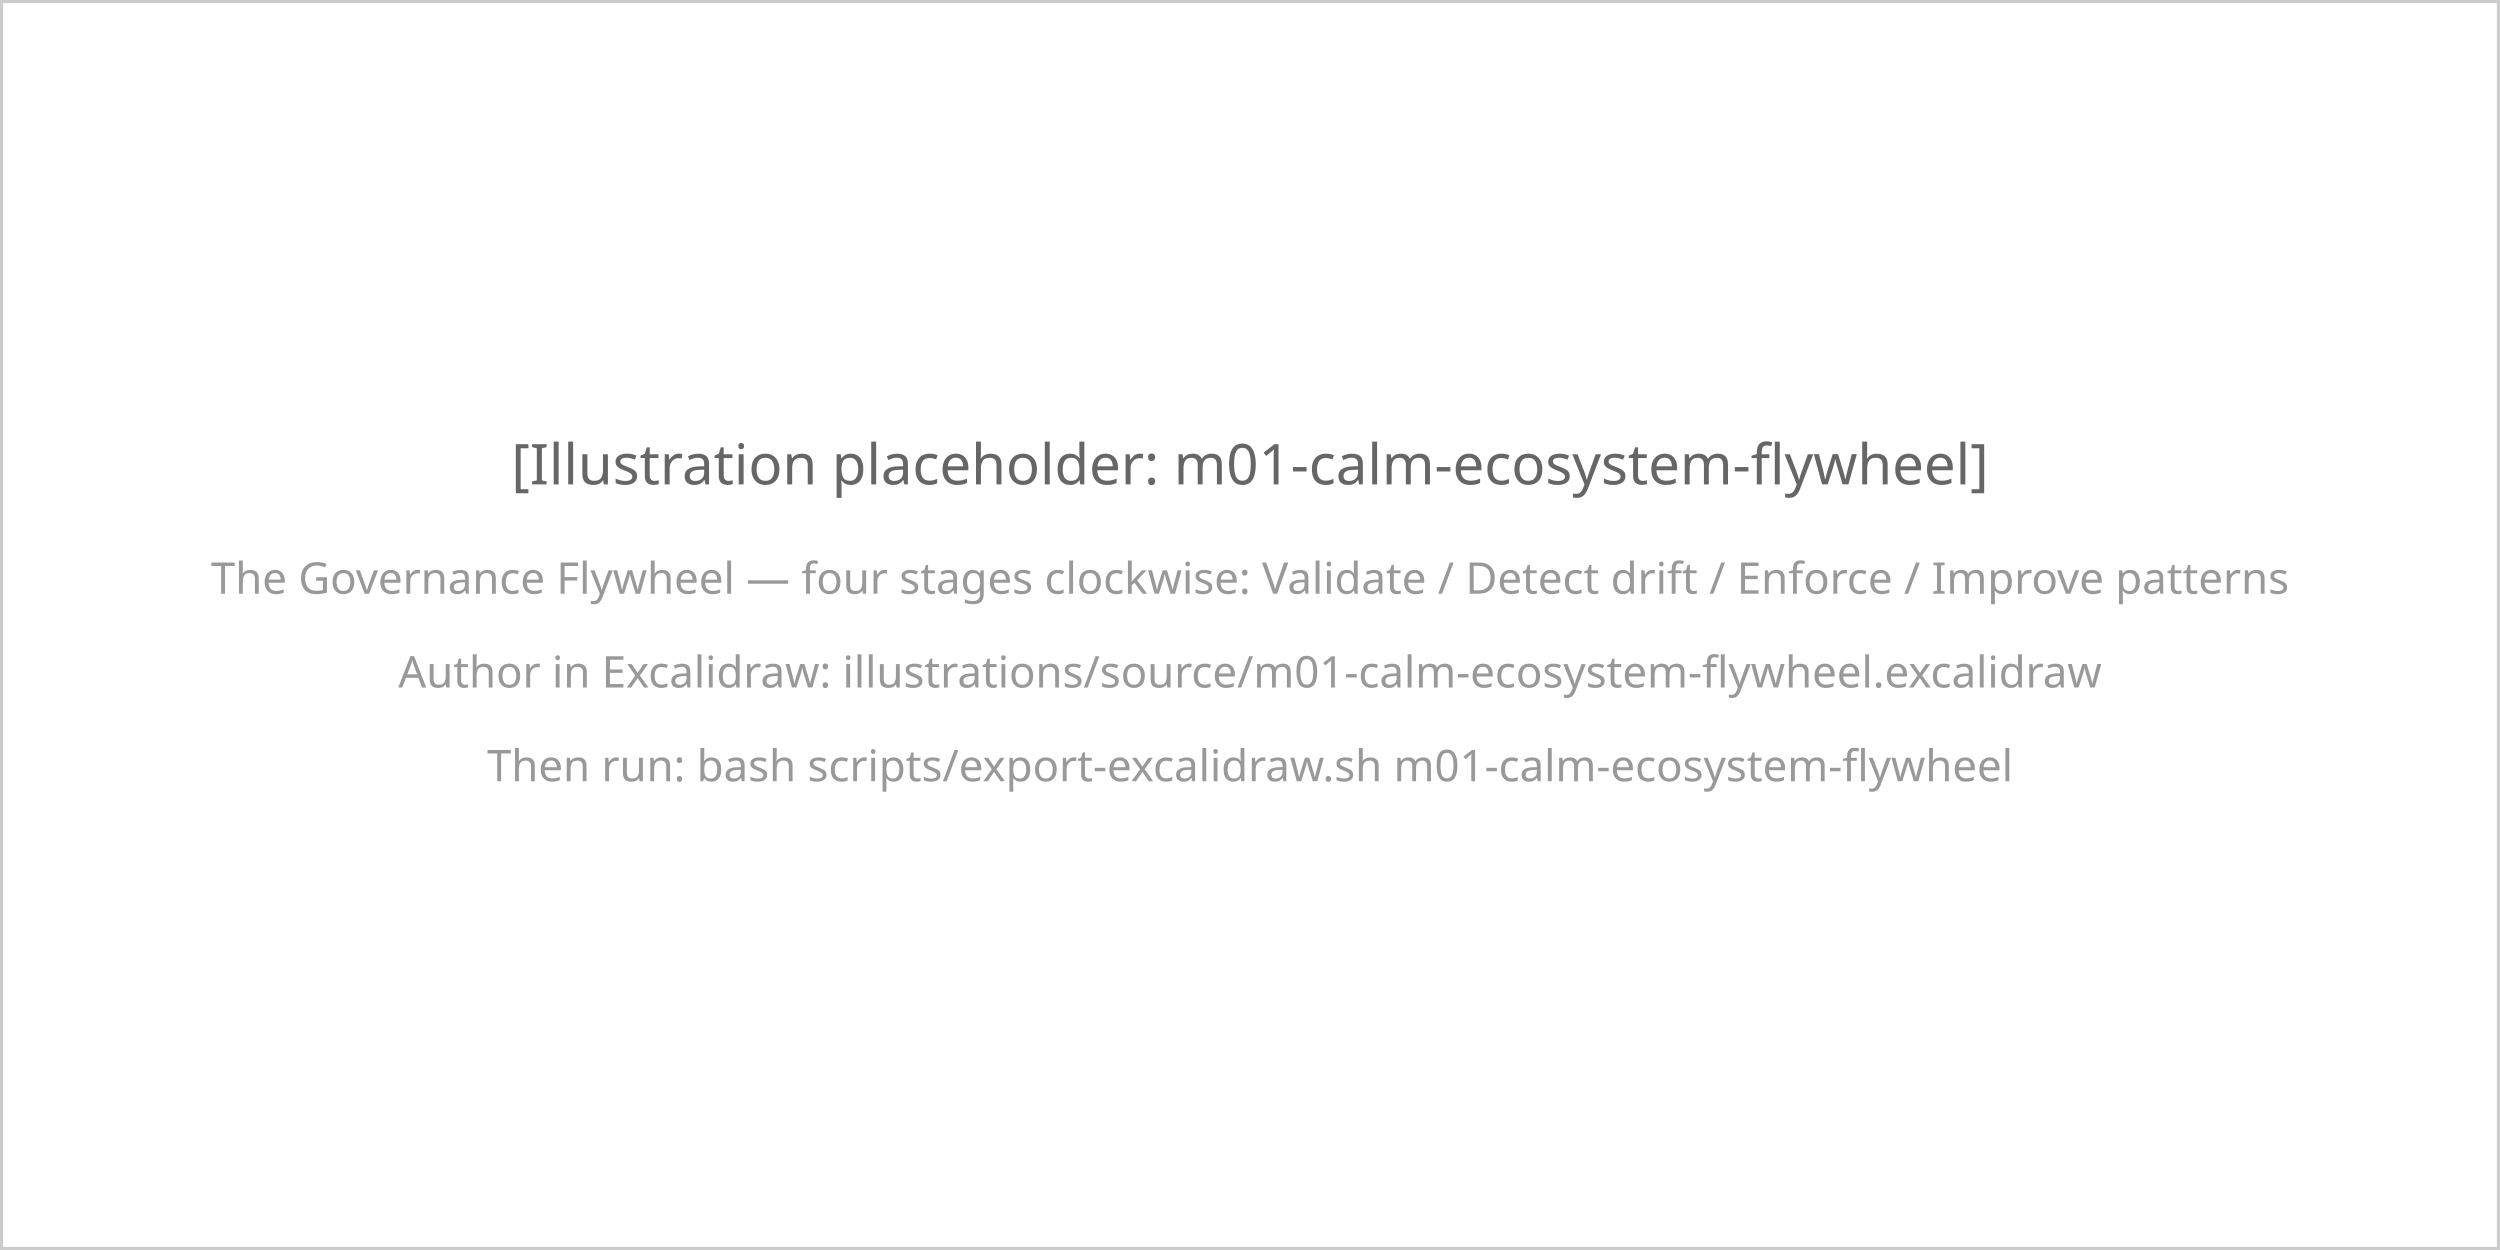
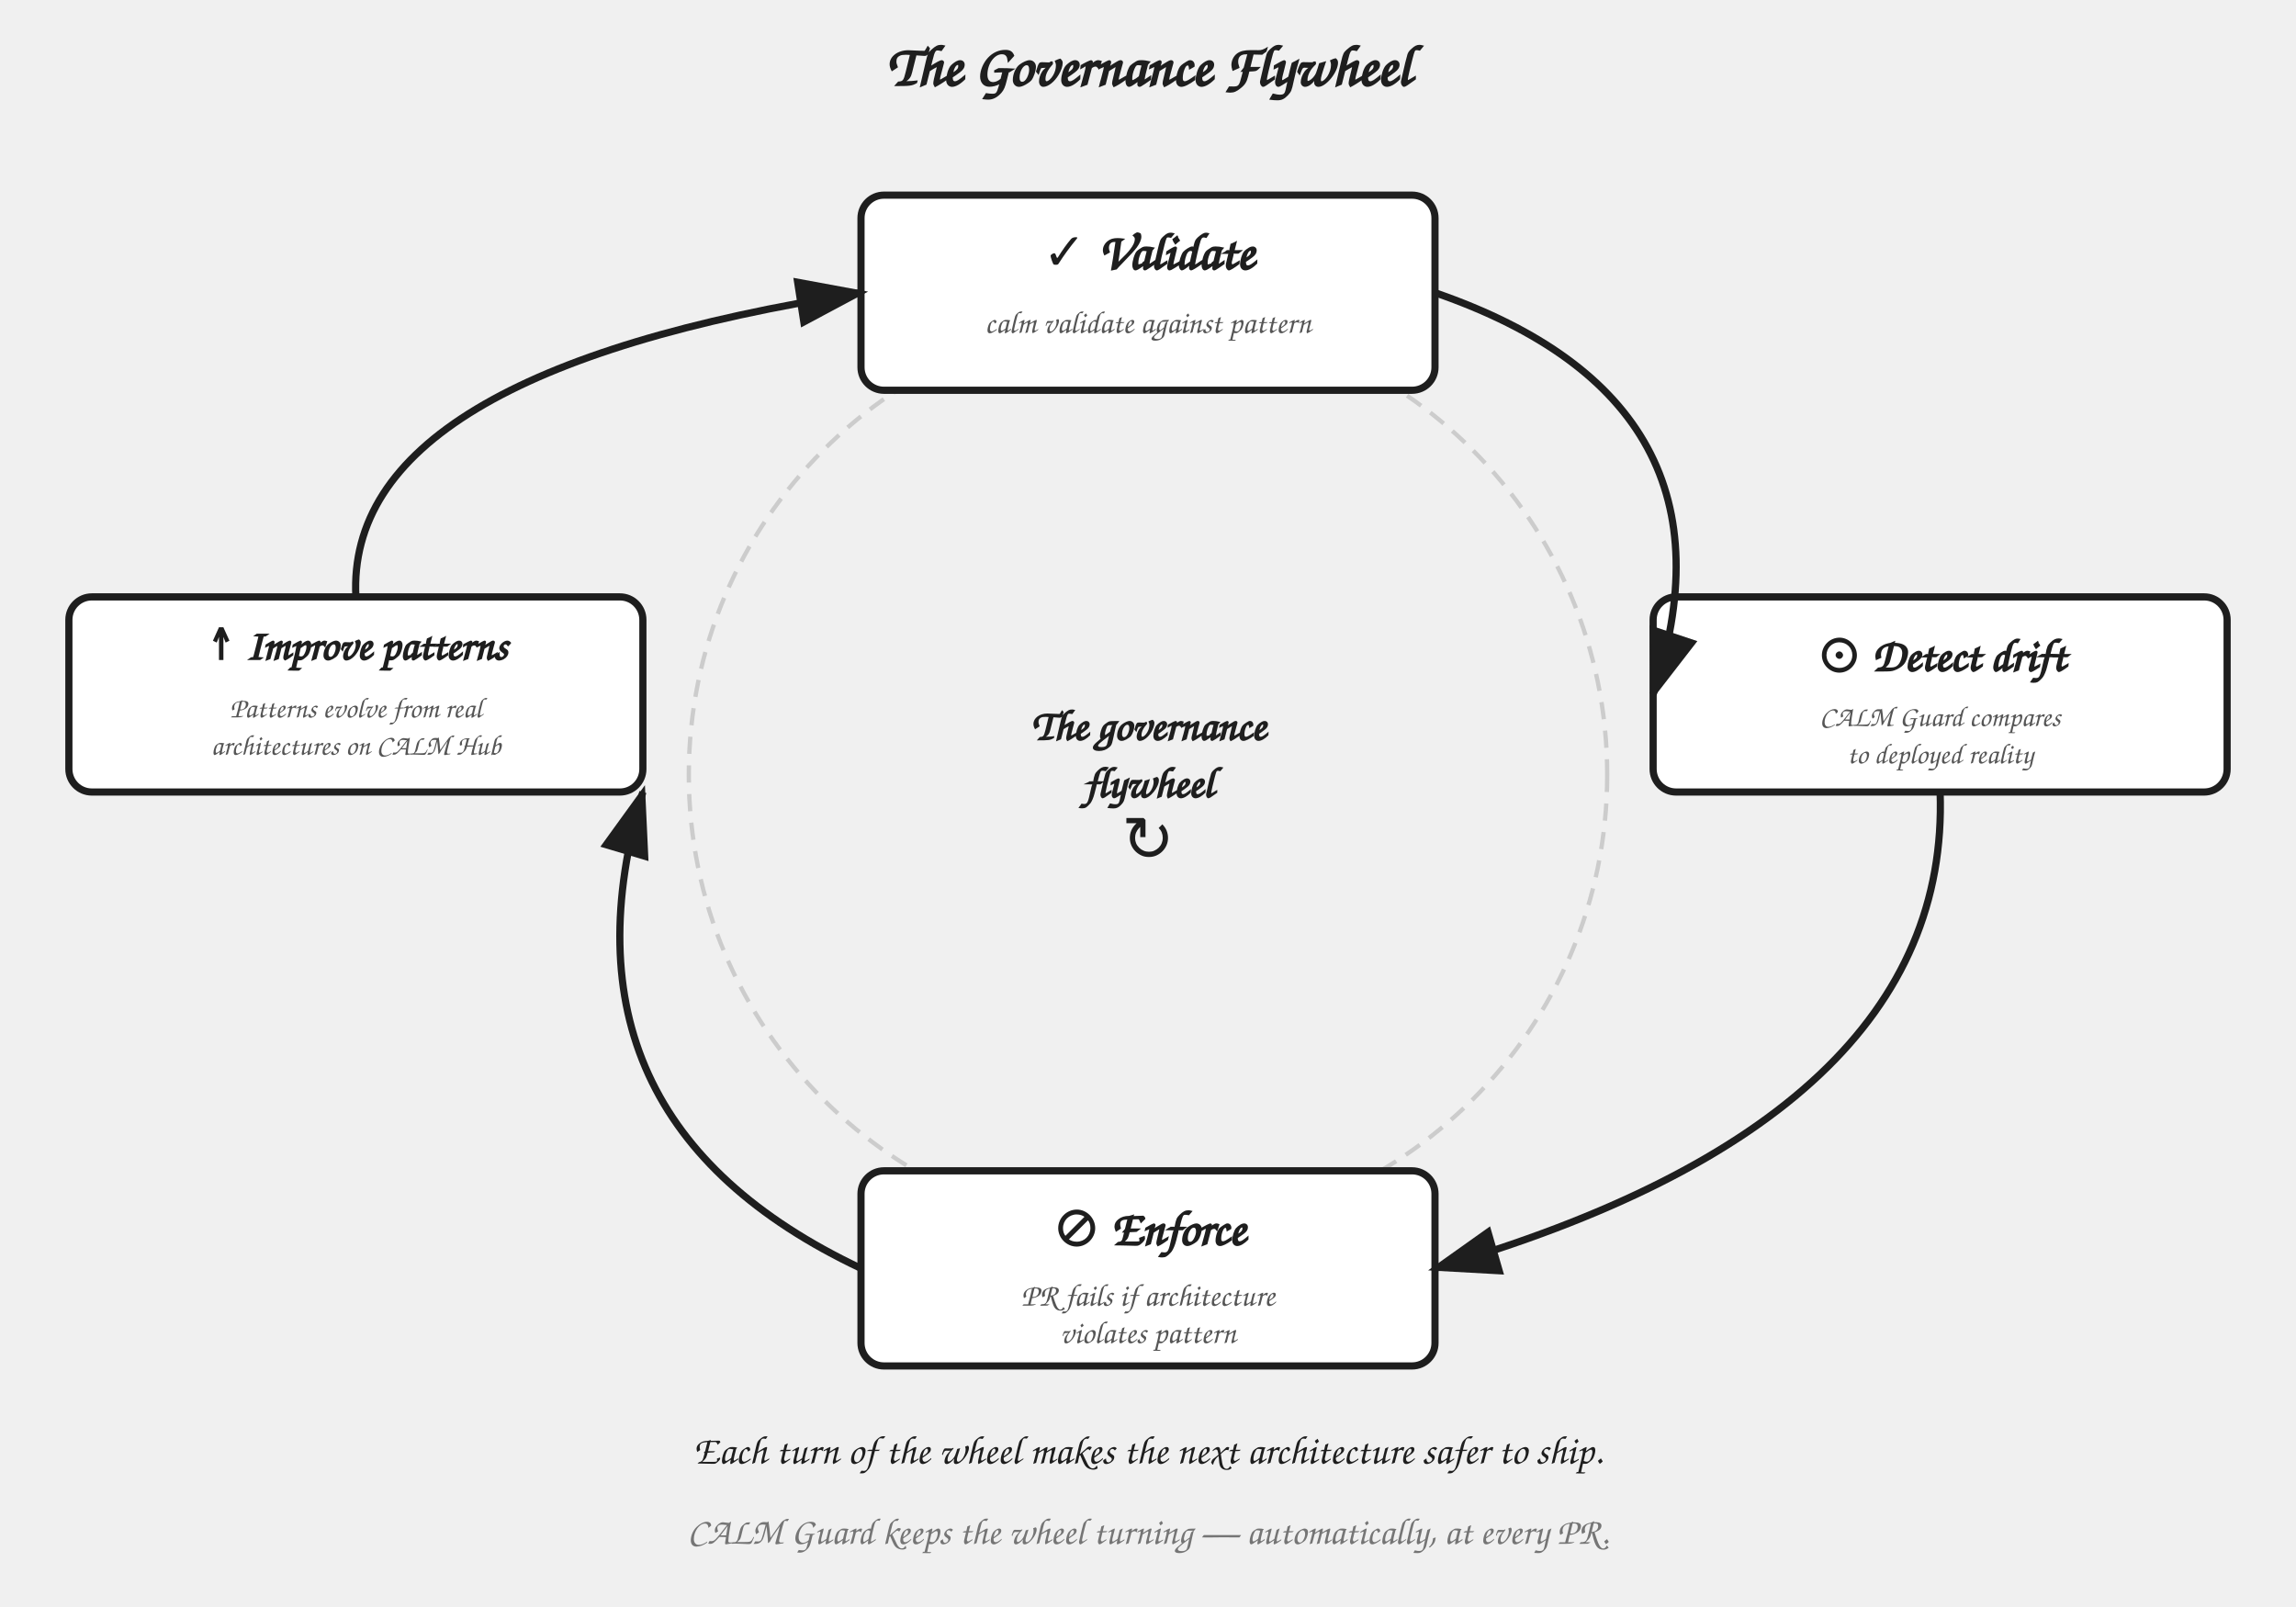
- <svg xmlns="http://www.w3.org/2000/svg" width="800" height="400" viewBox="0 0 800 400">
-   <rect width="800" height="400" fill="white" stroke="#cccccc" stroke-width="2" />
-   <text x="400" y="155" text-anchor="middle" font-family="sans-serif" font-size="18" fill="#666666">
-     [Illustration placeholder: m01-calm-ecosystem-flywheel]
-   </text>
-   <text x="400" y="190" text-anchor="middle" font-family="sans-serif" font-size="14" fill="#999999">
-     The Governance Flywheel — four stages clockwise: Validate / Detect drift / Enforce / Improve patterns
-   </text>
-   <text x="400" y="220" text-anchor="middle" font-family="sans-serif" font-size="14" fill="#999999">
-     Author in Excalidraw: illustrations/source/m01-calm-ecosystem-flywheel.excalidraw
-   </text>
-   <text x="400" y="250" text-anchor="middle" font-family="sans-serif" font-size="14" fill="#999999">
-     Then run: bash scripts/export-excalidraw.sh m01-calm-ecosystem-flywheel
-   </text>
+ <svg xmlns="http://www.w3.org/2000/svg" viewBox="0 0 800 560" width="800" height="560" style="background:#ffffff">
+   <defs>
+     <marker id="arr" markerWidth="10" markerHeight="7" refX="9" refY="3.5" orient="auto">
+       <polygon points="0 0, 10 3.5, 0 7" fill="#1e1e1e" />
+     </marker>
+   </defs>
+   <text x="400" y="30" font-family="Virgil, 'Segoe UI Emoji', cursive" font-size="20" font-weight="bold" text-anchor="middle" fill="#1e1e1e">The Governance Flywheel</text>
+   <circle cx="400" cy="270" r="160" fill="none" stroke="#cccccc" stroke-width="1.5" stroke-dasharray="6,4" />
+   <rect x="300" y="68" width="200" height="68" rx="8" fill="#ffffff" stroke="#1e1e1e" stroke-width="2.5" />
+   <text x="400" y="94" font-family="Virgil, 'Segoe UI Emoji', cursive" font-size="18" font-weight="bold" text-anchor="middle" fill="#1e1e1e">✓ Validate</text>
+   <text x="400" y="116" font-family="Virgil, 'Segoe UI Emoji', cursive" font-size="11" text-anchor="middle" fill="#555555">calm validate against pattern</text>
+   <rect x="576" y="208" width="200" height="68" rx="8" fill="#ffffff" stroke="#1e1e1e" stroke-width="2.5" />
+   <text x="676" y="234" font-family="Virgil, 'Segoe UI Emoji', cursive" font-size="16" font-weight="bold" text-anchor="middle" fill="#1e1e1e">⊙ Detect drift</text>
+   <text x="676" y="253" font-family="Virgil, 'Segoe UI Emoji', cursive" font-size="10" text-anchor="middle" fill="#555555">CALM Guard compares</text>
+   <text x="676" y="266" font-family="Virgil, 'Segoe UI Emoji', cursive" font-size="10" text-anchor="middle" fill="#555555">to deployed reality</text>
+   <rect x="300" y="408" width="200" height="68" rx="8" fill="#ffffff" stroke="#1e1e1e" stroke-width="2.5" />
+   <text x="400" y="434" font-family="Virgil, 'Segoe UI Emoji', cursive" font-size="17" font-weight="bold" text-anchor="middle" fill="#1e1e1e">⊘ Enforce</text>
+   <text x="400" y="455" font-family="Virgil, 'Segoe UI Emoji', cursive" font-size="11" text-anchor="middle" fill="#555555">PR fails if architecture</text>
+   <text x="400" y="468" font-family="Virgil, 'Segoe UI Emoji', cursive" font-size="11" text-anchor="middle" fill="#555555">violates pattern</text>
+   <rect x="24" y="208" width="200" height="68" rx="8" fill="#ffffff" stroke="#1e1e1e" stroke-width="2.5" />
+   <text x="124" y="230" font-family="Virgil, 'Segoe UI Emoji', cursive" font-size="15" font-weight="bold" text-anchor="middle" fill="#1e1e1e">↑ Improve patterns</text>
+   <text x="124" y="250" font-family="Virgil, 'Segoe UI Emoji', cursive" font-size="10" text-anchor="middle" fill="#555555">Patterns evolve from real</text>
+   <text x="124" y="263" font-family="Virgil, 'Segoe UI Emoji', cursive" font-size="10" text-anchor="middle" fill="#555555">architectures on CALM Hub</text>
+   <path d="M 500,102 Q 610,140 576,242" fill="none" stroke="#1e1e1e" stroke-width="2.5" marker-end="url(#arr)" />
+   <path d="M 676,276 Q 680,390 500,442" fill="none" stroke="#1e1e1e" stroke-width="2.5" marker-end="url(#arr)" />
+   <path d="M 300,442 Q 190,390 224,276" fill="none" stroke="#1e1e1e" stroke-width="2.5" marker-end="url(#arr)" />
+   <path d="M 124,208 Q 120,130 300,102" fill="none" stroke="#1e1e1e" stroke-width="2.5" marker-end="url(#arr)" />
+   <text x="400" y="258" font-family="Virgil, 'Segoe UI Emoji', cursive" font-size="15" font-weight="bold" text-anchor="middle" fill="#1e1e1e">The governance</text>
+   <text x="400" y="278" font-family="Virgil, 'Segoe UI Emoji', cursive" font-size="15" font-weight="bold" text-anchor="middle" fill="#1e1e1e">flywheel</text>
+   <text x="400" y="300" font-family="Virgil, 'Segoe UI Emoji', cursive" font-size="22" text-anchor="middle" fill="#1e1e1e">↻</text>
+   <text x="400" y="510" font-family="Virgil, 'Segoe UI Emoji', cursive" font-size="14" font-style="italic" text-anchor="middle" fill="#1e1e1e">Each turn of the wheel makes the next architecture safer to ship.</text>
+   <text x="400" y="538" font-family="Virgil, 'Segoe UI Emoji', cursive" font-size="13" text-anchor="middle" fill="#757575">CALM Guard keeps the wheel turning — automatically, at every PR.</text>
</svg>
